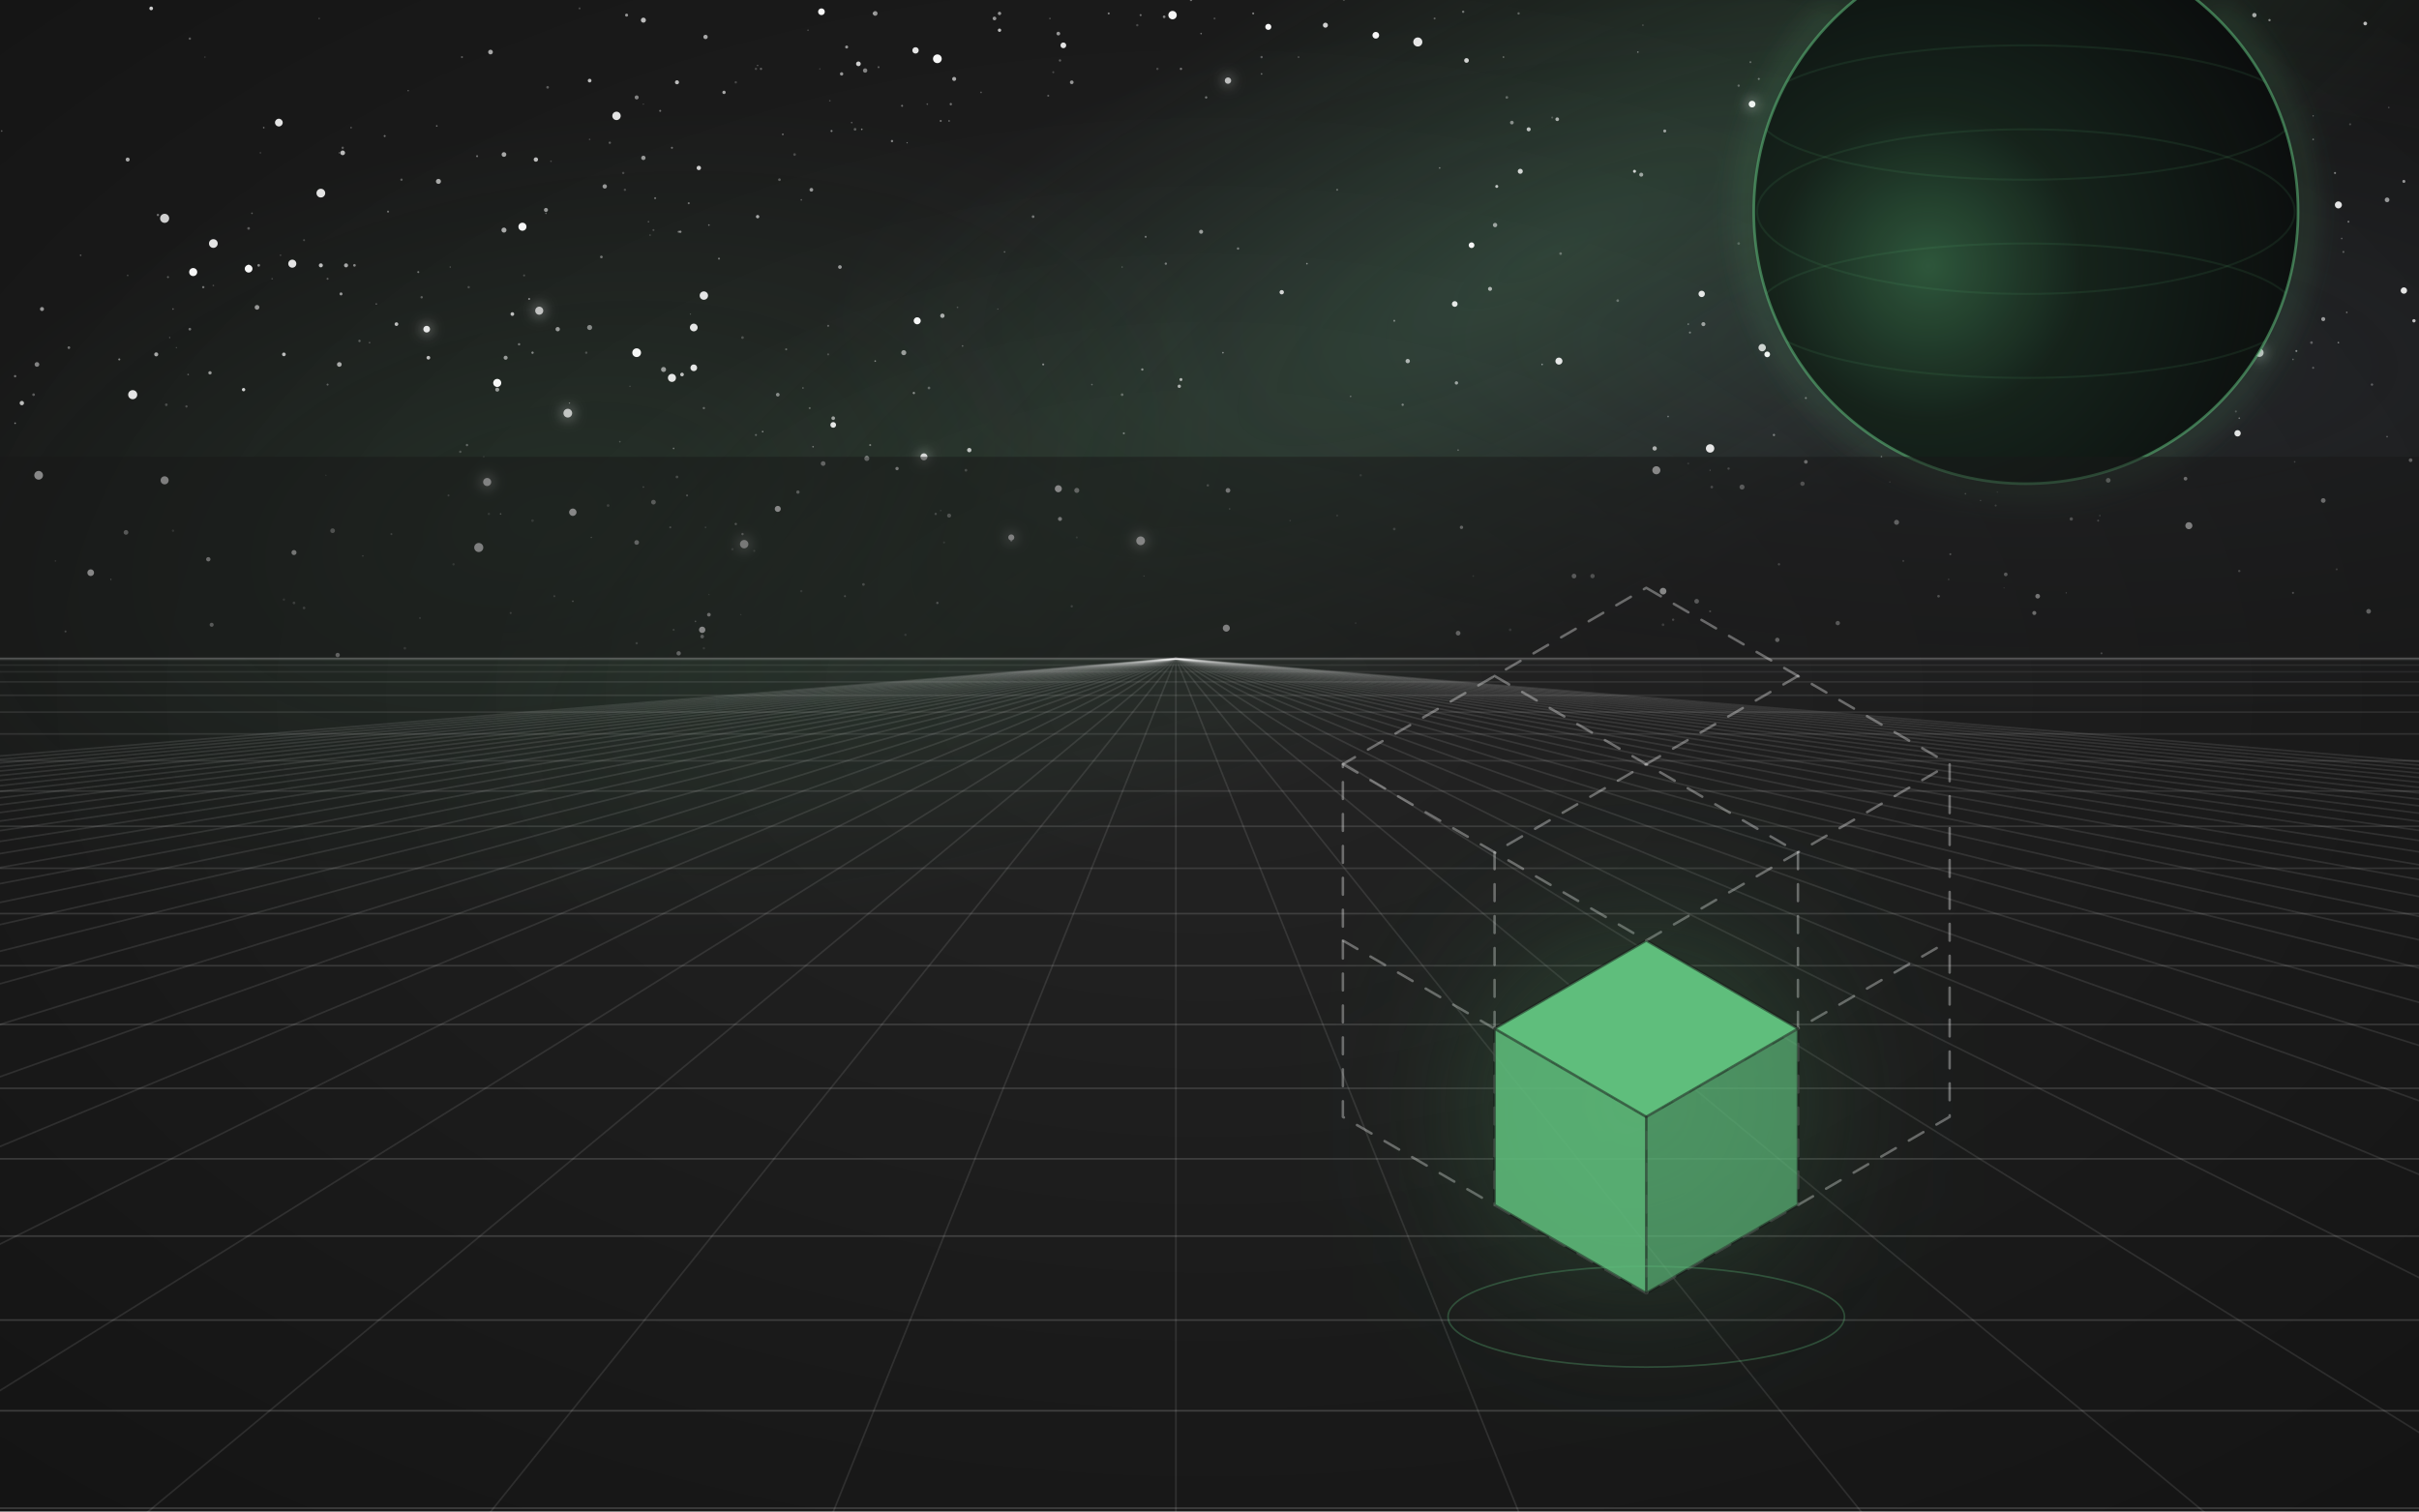
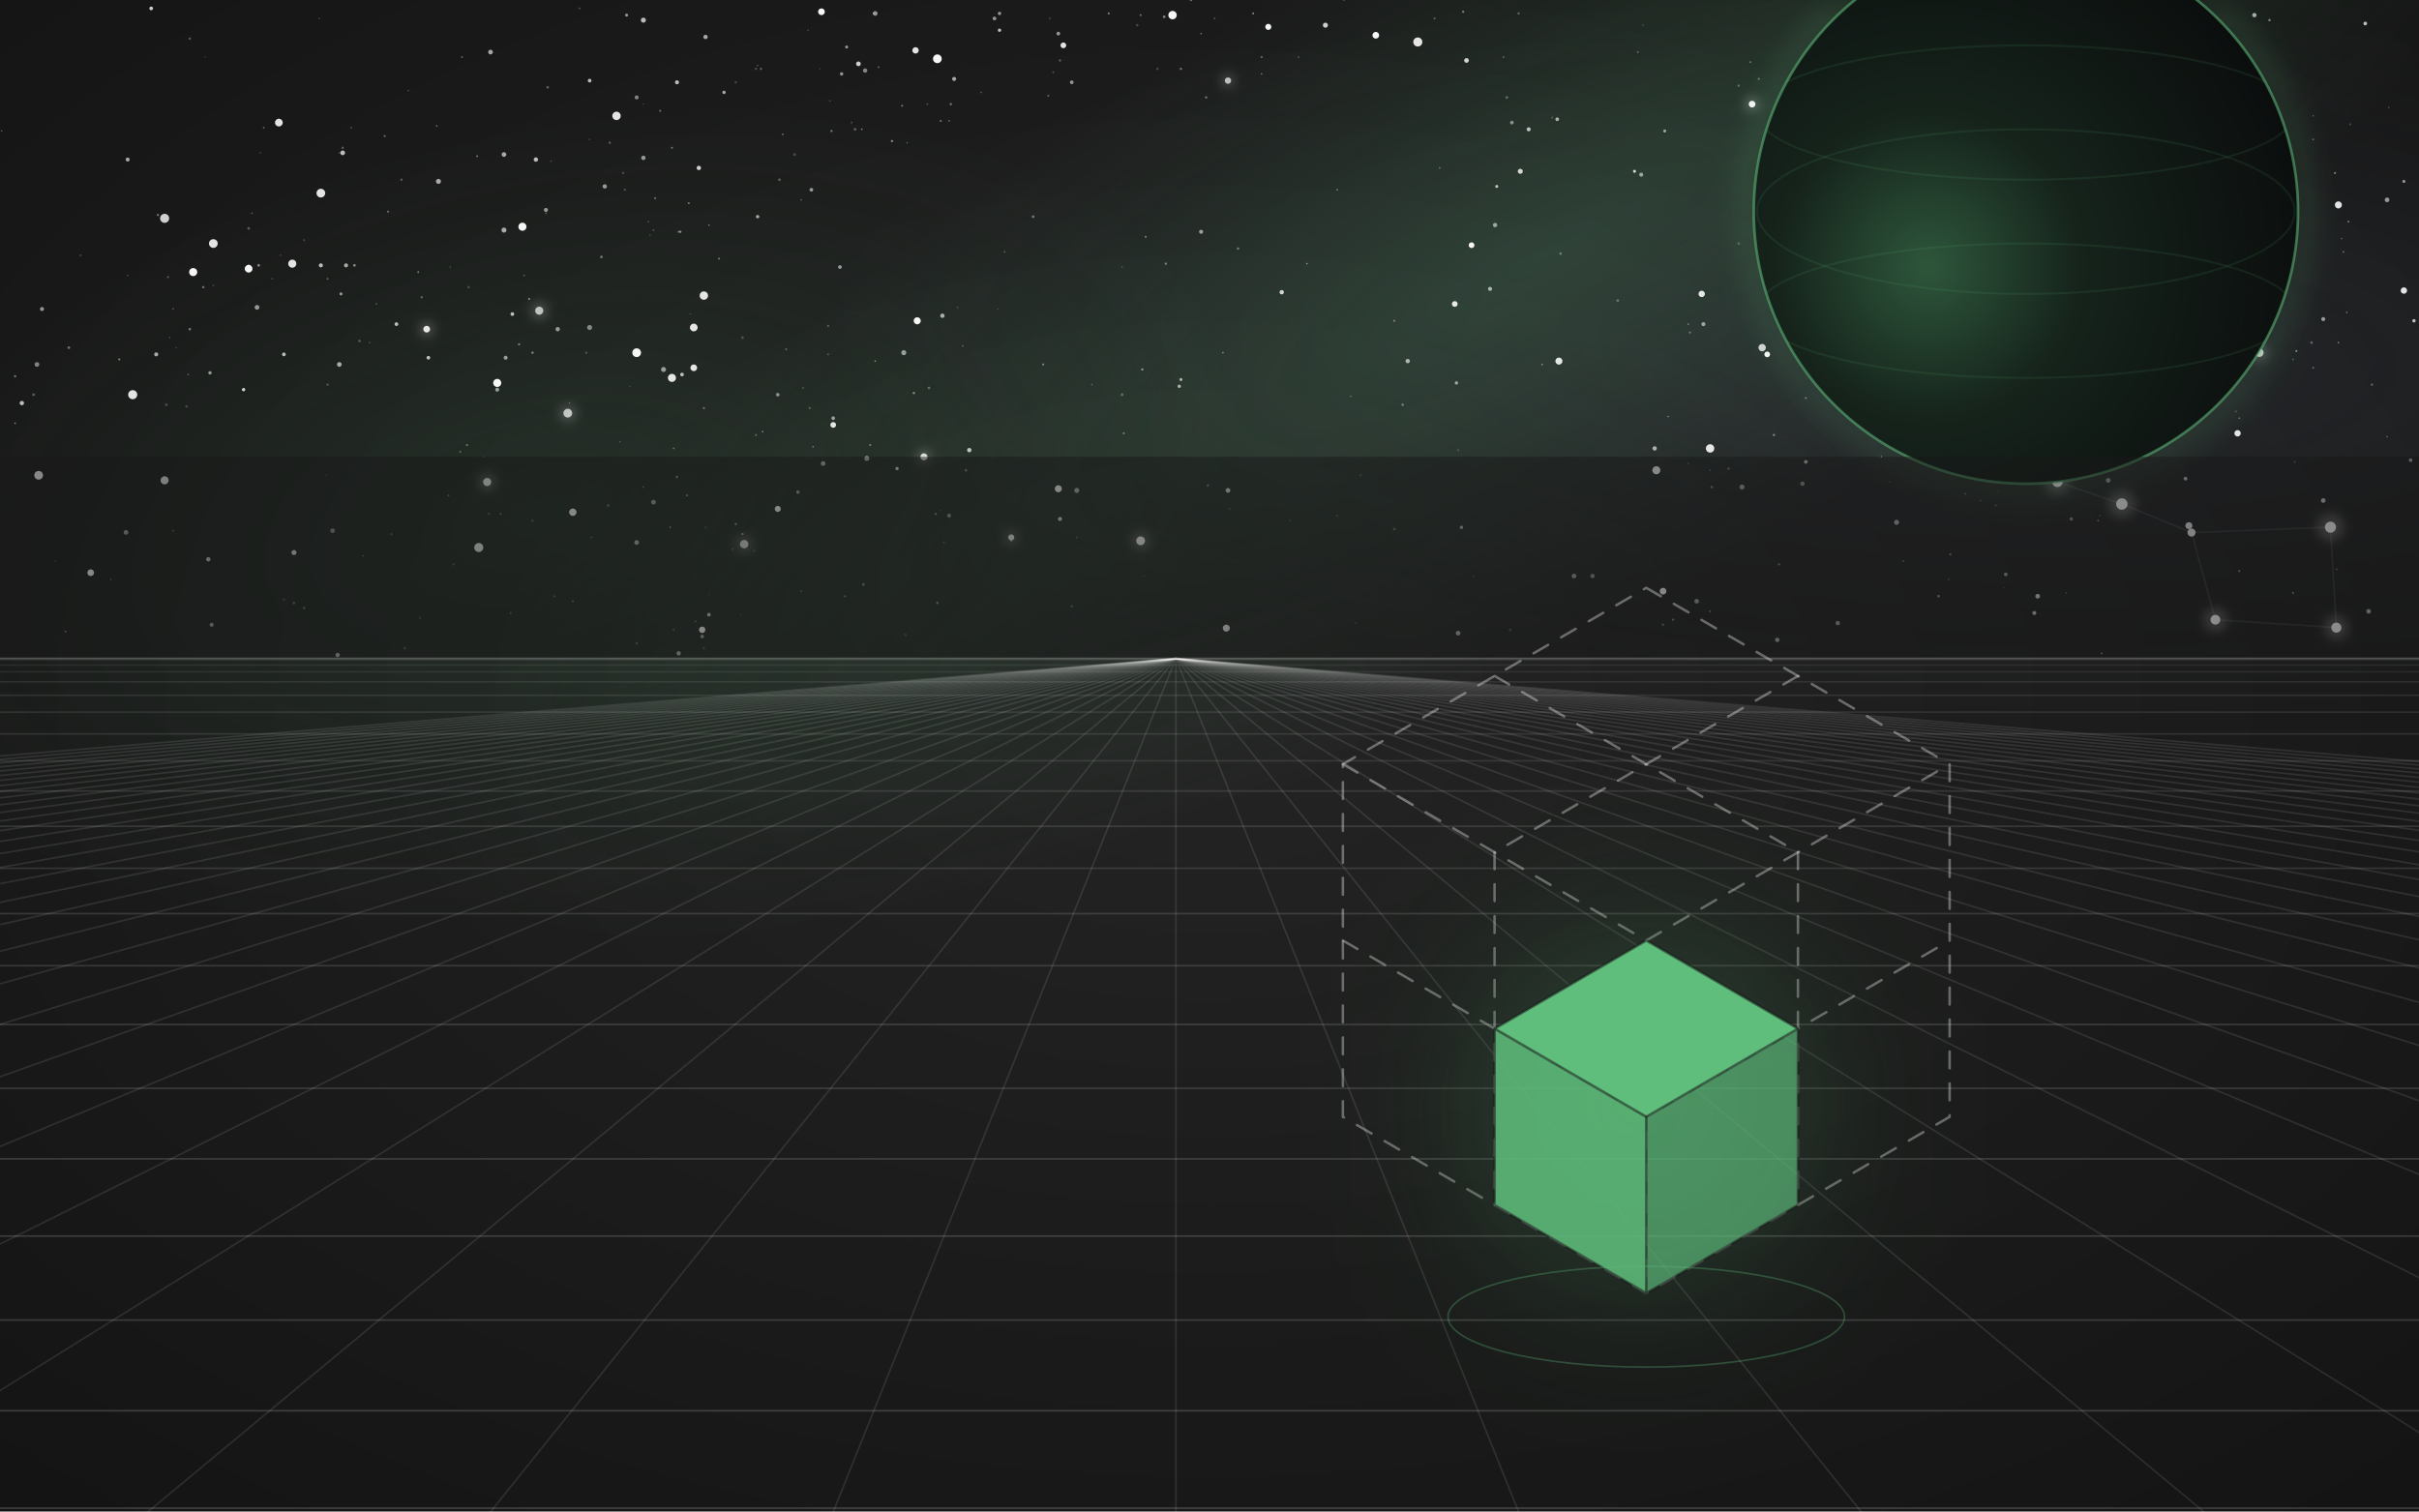
<svg xmlns="http://www.w3.org/2000/svg" viewBox="0 0 1440 900" width="1440" height="900">
  <defs>
    <radialGradient id="viggf" cx="50%" cy="46%" r="72%">
      <stop offset="0%" stop-color="#242424" />
      <stop offset="100%" stop-color="#141414" />
    </radialGradient>
    <radialGradient id="dustgf" cx="50%" cy="50%" r="50%">
      <stop offset="0%" stop-color="#FFFFFF" stop-opacity="0.06" />
      <stop offset="100%" stop-color="#FFFFFF" stop-opacity="0" />
    </radialGradient>
    <linearGradient id="fxgf">
      <stop offset="0%" stop-color="#FFFFFF" stop-opacity="0" />
      <stop offset="50%" stop-color="#FFFFFF" stop-opacity="0.92" />
      <stop offset="100%" stop-color="#FFFFFF" stop-opacity="0" />
    </linearGradient>
    <linearGradient id="fygf" x1="0" y1="0" x2="0" y2="1">
      <stop offset="0%" stop-color="#FFFFFF" stop-opacity="0" />
      <stop offset="50%" stop-color="#FFFFFF" stop-opacity="0.92" />
      <stop offset="100%" stop-color="#FFFFFF" stop-opacity="0" />
    </linearGradient>
    <filter id="fhgf" x="-300%" y="-300%" width="700%" height="700%">
      <feGaussianBlur stdDeviation="3.5" />
    </filter>
  </defs>
  <rect x="0" y="0" width="1440" height="900" fill="url(#viggf)" />
  <defs>
    <radialGradient id="nbgf0">
      <stop offset="0%" stop-color="#5FBE7C" stop-opacity="0.20" />
      <stop offset="55%" stop-color="#5FBE7C" stop-opacity="0.08" />
      <stop offset="100%" stop-color="#5FBE7C" stop-opacity="0" />
    </radialGradient>
    <radialGradient id="nbgf1">
      <stop offset="0%" stop-color="#5FBE7C" stop-opacity="0.12" />
      <stop offset="55%" stop-color="#5FBE7C" stop-opacity="0.05" />
      <stop offset="100%" stop-color="#5FBE7C" stop-opacity="0" />
    </radialGradient>
    <radialGradient id="nbgf2">
      <stop offset="0%" stop-color="#8FA6C8" stop-opacity="0.10" />
      <stop offset="55%" stop-color="#8FA6C8" stop-opacity="0.04" />
      <stop offset="100%" stop-color="#8FA6C8" stop-opacity="0" />
    </radialGradient>
  </defs>
  <ellipse cx="921" cy="151" rx="751" ry="215" fill="url(#nbgf0)" transform="rotate(-29 921 151)" />
  <ellipse cx="325" cy="308" rx="423" ry="235" fill="url(#nbgf1)" transform="rotate(-12 325 308)" />
  <ellipse cx="1178" cy="211" rx="704" ry="217" fill="url(#nbgf2)" transform="rotate(2 1178 211)" />
  <g fill="#fff" fill-opacity="0.21">
    <circle cx="-5" cy="84" r="0.5" />
    <circle cx="33" cy="334" r="0.5" />
    <circle cx="76" cy="164" r="0.5" />
    <circle cx="99" cy="241" r="0.8" />
    <circle cx="103" cy="316" r="0.7" />
    <circle cx="105" cy="207" r="0.4" />
    <circle cx="111" cy="242" r="0.7" />
    <circle cx="122" cy="34" r="0.4" />
    <circle cx="127" cy="170" r="0.5" />
    <circle cx="162" cy="166" r="0.5" />
    <circle cx="169" cy="357" r="0.7" />
    <circle cx="181" cy="143" r="0.6" />
    <circle cx="194" cy="283" r="0.4" />
    <circle cx="241" cy="386" r="0.8" />
    <circle cx="250" cy="368" r="0.6" />
    <circle cx="270" cy="336" r="0.7" />
    <circle cx="274" cy="269" r="0.7" />
    <circle cx="279" cy="171" r="0.7" />
    <circle cx="288" cy="272" r="0.4" />
    <circle cx="291" cy="306" r="0.7" />
    <circle cx="312" cy="164" r="0.6" />
    <circle cx="317" cy="310" r="0.8" />
    <circle cx="328" cy="96" r="0.5" />
    <circle cx="345" cy="5" r="0.6" />
    <circle cx="349" cy="210" r="0.7" />
    <circle cx="351" cy="83" r="0.5" />
    <circle cx="369" cy="263" r="0.5" />
    <circle cx="371" cy="103" r="0.7" />
    <circle cx="372" cy="113" r="0.7" />
    <circle cx="375" cy="230" r="0.4" />
    <circle cx="383" cy="62" r="0.4" />
    <circle cx="389" cy="137" r="0.6" />
    <circle cx="411" cy="187" r="0.4" />
    <circle cx="419" cy="386" r="0.7" />
    <circle cx="422" cy="354" r="0.4" />
    <circle cx="436" cy="327" r="0.7" />
    <circle cx="438" cy="49" r="0.7" />
    <circle cx="441" cy="366" r="0.4" />
    <circle cx="442" cy="201" r="0.8" />
    <circle cx="449" cy="328" r="0.6" />
    <circle cx="450" cy="41" r="0.7" />
    <circle cx="473" cy="92" r="0.8" />
    <circle cx="477" cy="352" r="0.7" />
    <circle cx="481" cy="18" r="0.5" />
    <circle cx="488" cy="41" r="0.4" />
    <circle cx="493" cy="211" r="0.6" />
    <circle cx="494" cy="60" r="0.5" />
    <circle cx="520" cy="8" r="0.6" />
    <circle cx="539" cy="378" r="0.7" />
    <circle cx="560" cy="304" r="0.5" />
    <circle cx="562" cy="323" r="0.6" />
    <circle cx="570" cy="183" r="0.5" />
    <circle cx="594" cy="184" r="0.4" />
    <circle cx="627" cy="43" r="0.6" />
    <circle cx="641" cy="320" r="0.6" />
    <circle cx="677" cy="15" r="0.7" />
    <circle cx="689" cy="41" r="0.7" />
    <circle cx="723" cy="11" r="0.6" />
    <circle cx="768" cy="310" r="0.5" />
    <circle cx="796" cy="307" r="0.6" />
    <circle cx="800" cy="0" r="0.6" />
    <circle cx="807" cy="371" r="0.5" />
    <circle cx="810" cy="283" r="0.7" />
    <circle cx="877" cy="343" r="0.5" />
    <circle cx="899" cy="375" r="0.8" />
    <circle cx="924" cy="70" r="0.6" />
    <circle cx="978" cy="15" r="0.5" />
    <circle cx="1005" cy="276" r="0.6" />
    <circle cx="1035" cy="145" r="0.8" />
    <circle cx="1081" cy="169" r="0.7" />
    <circle cx="1102" cy="143" r="0.7" />
    <circle cx="1126" cy="162" r="0.5" />
    <circle cx="1149" cy="3" r="0.5" />
    <circle cx="1170" cy="154" r="0.7" />
    <circle cx="1189" cy="293" r="0.4" />
    <circle cx="1193" cy="350" r="0.4" />
    <circle cx="1249" cy="172" r="0.7" />
    <circle cx="1262" cy="185" r="0.7" />
    <circle cx="1268" cy="272" r="0.5" />
    <circle cx="1271" cy="78" r="0.4" />
    <circle cx="1276" cy="263" r="0.4" />
    <circle cx="1293" cy="50" r="0.5" />
    <circle cx="1326" cy="60" r="0.7" />
    <circle cx="1331" cy="245" r="0.6" />
    <circle cx="1399" cy="74" r="0.6" />
    <circle cx="1422" cy="64" r="0.5" />
  </g>
  <g fill="#fff" fill-opacity="0.29">
    <circle cx="1" cy="78" r="0.5" />
    <circle cx="20" cy="235" r="0.8" />
    <circle cx="48" cy="152" r="0.5" />
    <circle cx="100" cy="165" r="0.6" />
    <circle cx="101" cy="201" r="0.4" />
    <circle cx="103" cy="184" r="0.5" />
    <circle cx="112" cy="223" r="0.5" />
    <circle cx="113" cy="23" r="0.7" />
    <circle cx="148" cy="136" r="0.8" />
    <circle cx="148" cy="158" r="0.6" />
    <circle cx="150" cy="127" r="0.5" />
    <circle cx="155" cy="91" r="0.4" />
    <circle cx="167" cy="152" r="0.4" />
    <circle cx="175" cy="359" r="0.8" />
    <circle cx="181" cy="362" r="0.8" />
    <circle cx="190" cy="11" r="0.4" />
    <circle cx="195" cy="166" r="0.6" />
    <circle cx="195" cy="229" r="0.6" />
    <circle cx="204" cy="88" r="0.7" />
    <circle cx="209" cy="76" r="0.5" />
    <circle cx="214" cy="203" r="0.7" />
    <circle cx="216" cy="331" r="0.5" />
    <circle cx="224" cy="181" r="0.5" />
    <circle cx="233" cy="318" r="0.6" />
    <circle cx="239" cy="107" r="0.7" />
    <circle cx="251" cy="177" r="0.7" />
    <circle cx="267" cy="295" r="0.6" />
    <circle cx="268" cy="159" r="0.4" />
    <circle cx="275" cy="34" r="0.6" />
    <circle cx="278" cy="265" r="0.7" />
    <circle cx="294" cy="228" r="0.4" />
    <circle cx="304" cy="365" r="0.6" />
    <circle cx="325" cy="127" r="0.5" />
    <circle cx="326" cy="52" r="0.8" />
    <circle cx="330" cy="355" r="0.6" />
    <circle cx="362" cy="301" r="0.8" />
    <circle cx="363" cy="85" r="0.7" />
    <circle cx="379" cy="383" r="0.7" />
    <circle cx="387" cy="140" r="0.4" />
    <circle cx="401" cy="375" r="0.6" />
    <circle cx="419" cy="243" r="0.7" />
    <circle cx="420" cy="314" r="0.5" />
    <circle cx="450" cy="259" r="0.6" />
    <circle cx="453" cy="41" r="0.7" />
    <circle cx="464" cy="107" r="0.8" />
    <circle cx="468" cy="208" r="0.6" />
    <circle cx="477" cy="119" r="0.5" />
    <circle cx="478" cy="231" r="0.5" />
    <circle cx="482" cy="243" r="0.6" />
    <circle cx="493" cy="194" r="0.6" />
    <circle cx="507" cy="73" r="0.5" />
    <circle cx="509" cy="77" r="0.8" />
    <circle cx="523" cy="40" r="0.6" />
    <circle cx="552" cy="62" r="0.5" />
    <circle cx="553" cy="231" r="0.8" />
    <circle cx="573" cy="206" r="0.5" />
    <circle cx="584" cy="55" r="0.5" />
    <circle cx="598" cy="150" r="0.5" />
    <circle cx="624" cy="57" r="0.6" />
    <circle cx="631" cy="36" r="0.7" />
    <circle cx="638" cy="361" r="0.7" />
    <circle cx="650" cy="229" r="0.5" />
    <circle cx="668" cy="159" r="0.4" />
    <circle cx="668" cy="235" r="0.8" />
    <circle cx="681" cy="343" r="0.4" />
    <circle cx="751" cy="34" r="0.7" />
    <circle cx="773" cy="34" r="0.5" />
    <circle cx="796" cy="113" r="0.6" />
    <circle cx="804" cy="236" r="0.5" />
    <circle cx="830" cy="315" r="0.8" />
    <circle cx="854" cy="11" r="0.6" />
    <circle cx="868" cy="268" r="0.5" />
    <circle cx="897" cy="58" r="0.8" />
    <circle cx="904" cy="8" r="0.7" />
    <circle cx="929" cy="151" r="0.8" />
    <circle cx="963" cy="179" r="0.8" />
    <circle cx="990" cy="372" r="0.8" />
    <circle cx="1035" cy="51" r="0.7" />
    <circle cx="1042" cy="37" r="0.6" />
    <circle cx="1089" cy="182" r="0.8" />
    <circle cx="1108" cy="94" r="0.7" />
    <circle cx="1124" cy="1" r="0.6" />
    <circle cx="1125" cy="287" r="0.4" />
    <circle cx="1133" cy="334" r="0.6" />
    <circle cx="1143" cy="253" r="0.7" />
    <circle cx="1160" cy="345" r="0.5" />
    <circle cx="1161" cy="253" r="0.7" />
    <circle cx="1177" cy="61" r="0.5" />
    <circle cx="1188" cy="301" r="0.6" />
    <circle cx="1237" cy="247" r="0.8" />
    <circle cx="1243" cy="36" r="0.7" />
    <circle cx="1243" cy="60" r="0.7" />
    <circle cx="1243" cy="123" r="0.6" />
    <circle cx="1245" cy="186" r="0.4" />
    <circle cx="1247" cy="87" r="0.6" />
    <circle cx="1250" cy="307" r="0.5" />
    <circle cx="1267" cy="228" r="0.7" />
    <circle cx="1279" cy="136" r="0.6" />
    <circle cx="1283" cy="41" r="0.6" />
    <circle cx="1365" cy="214" r="0.5" />
    <circle cx="1376" cy="204" r="0.8" />
    <circle cx="1377" cy="219" r="0.6" />
    <circle cx="1391" cy="339" r="0.6" />
    <circle cx="1394" cy="142" r="0.5" />
    <circle cx="1395" cy="150" r="0.6" />
    <circle cx="1412" cy="229" r="0.7" />
    <circle cx="1421" cy="260" r="0.5" />
    <circle cx="1444" cy="200" r="0.4" />
  </g>
  <g fill="#fff" fill-opacity="0.38">
    <circle cx="-1" cy="279" r="0.7" />
    <circle cx="9" cy="224" r="0.7" />
    <circle cx="39" cy="376" r="0.6" />
    <circle cx="41" cy="207" r="0.8" />
    <circle cx="94" cy="128" r="0.7" />
    <circle cx="113" cy="196" r="0.8" />
    <circle cx="121" cy="171" r="0.7" />
    <circle cx="157" cy="76" r="0.5" />
    <circle cx="202" cy="91" r="0.4" />
    <circle cx="220" cy="204" r="0.4" />
    <circle cx="229" cy="81" r="0.6" />
    <circle cx="231" cy="126" r="0.6" />
    <circle cx="243" cy="54" r="0.4" />
    <circle cx="249" cy="162" r="0.6" />
    <circle cx="260" cy="75" r="0.5" />
    <circle cx="284" cy="93" r="0.6" />
    <circle cx="309" cy="205" r="0.7" />
    <circle cx="339" cy="240" r="0.4" />
    <circle cx="358" cy="153" r="0.8" />
    <circle cx="383" cy="290" r="0.5" />
    <circle cx="386" cy="132" r="0.4" />
    <circle cx="390" cy="118" r="0.6" />
    <circle cx="393" cy="66" r="0.6" />
    <circle cx="399" cy="314" r="0.6" />
    <circle cx="400" cy="88" r="0.6" />
    <circle cx="401" cy="267" r="0.5" />
    <circle cx="403" cy="284" r="0.8" />
    <circle cx="404" cy="138" r="0.6" />
    <circle cx="410" cy="121" r="0.6" />
    <circle cx="422" cy="134" r="0.5" />
    <circle cx="428" cy="154" r="0.6" />
    <circle cx="438" cy="-4" r="0.5" />
    <circle cx="451" cy="39" r="0.4" />
    <circle cx="484" cy="266" r="0.5" />
    <circle cx="503" cy="355" r="0.6" />
    <circle cx="514" cy="348" r="0.8" />
    <circle cx="518" cy="265" r="0.6" />
    <circle cx="537" cy="63" r="0.6" />
    <circle cx="540" cy="85" r="0.4" />
    <circle cx="557" cy="306" r="0.7" />
    <circle cx="560" cy="72" r="0.6" />
    <circle cx="565" cy="72" r="0.5" />
    <circle cx="566" cy="62" r="0.7" />
    <circle cx="575" cy="280" r="0.8" />
    <circle cx="602" cy="322" r="0.6" />
    <circle cx="615" cy="129" r="0.8" />
    <circle cx="625" cy="11" r="0.4" />
    <circle cx="669" cy="258" r="0.6" />
    <circle cx="679" cy="9" r="0.6" />
    <circle cx="682" cy="141" r="0.6" />
    <circle cx="694" cy="157" r="0.7" />
    <circle cx="703" cy="41" r="0.7" />
    <circle cx="709" cy="0" r="0.7" />
    <circle cx="715" cy="20" r="0.5" />
    <circle cx="718" cy="58" r="0.7" />
    <circle cx="719" cy="289" r="0.7" />
    <circle cx="737" cy="148" r="0.7" />
    <circle cx="751" cy="44" r="0.5" />
    <circle cx="830" cy="191" r="0.6" />
    <circle cx="835" cy="241" r="0.7" />
    <circle cx="857" cy="100" r="0.5" />
    <circle cx="871" cy="7" r="0.7" />
    <circle cx="895" cy="34" r="0.5" />
    <circle cx="975" cy="31" r="0.5" />
    <circle cx="993" cy="248" r="0.5" />
    <circle cx="996" cy="369" r="0.7" />
    <circle cx="1005" cy="193" r="0.5" />
    <circle cx="1006" cy="198" r="0.6" />
    <circle cx="1018" cy="364" r="0.6" />
    <circle cx="1019" cy="290" r="0.8" />
    <circle cx="1029" cy="279" r="0.7" />
    <circle cx="1047" cy="47" r="0.6" />
    <circle cx="1056" cy="259" r="0.7" />
    <circle cx="1059" cy="336" r="0.7" />
    <circle cx="1075" cy="237" r="0.6" />
    <circle cx="1121" cy="62" r="0.7" />
    <circle cx="1162" cy="118" r="0.6" />
    <circle cx="1170" cy="294" r="0.5" />
    <circle cx="1179" cy="298" r="0.4" />
    <circle cx="1189" cy="106" r="0.6" />
    <circle cx="1189" cy="132" r="0.7" />
    <circle cx="1212" cy="185" r="0.7" />
    <circle cx="1217" cy="285" r="0.6" />
    <circle cx="1225" cy="157" r="0.4" />
    <circle cx="1229" cy="197" r="0.5" />
    <circle cx="1230" cy="353" r="0.4" />
    <circle cx="1249" cy="310" r="0.6" />
    <circle cx="1251" cy="389" r="0.6" />
    <circle cx="1252" cy="100" r="0.6" />
    <circle cx="1260" cy="243" r="0.7" />
    <circle cx="1263" cy="28" r="0.4" />
    <circle cx="1276" cy="250" r="0.6" />
    <circle cx="1293" cy="260" r="0.7" />
    <circle cx="1305" cy="164" r="0.4" />
    <circle cx="1318" cy="166" r="0.5" />
    <circle cx="1319" cy="17" r="0.5" />
    <circle cx="1327" cy="122" r="0.7" />
    <circle cx="1327" cy="201" r="0.6" />
    <circle cx="1332" cy="107" r="0.5" />
    <circle cx="1333" cy="249" r="0.5" />
    <circle cx="1333" cy="340" r="0.7" />
    <circle cx="1366" cy="275" r="0.5" />
    <circle cx="1377" cy="69" r="0.4" />
    <circle cx="1377" cy="83" r="0.5" />
    <circle cx="1397" cy="186" r="0.5" />
    <circle cx="1398" cy="132" r="0.6" />
  </g>
  <g fill="#fff" fill-opacity="0.46">
    <circle cx="9" cy="252" r="0.5" />
    <circle cx="22" cy="217" r="1.4" />
    <circle cx="66" cy="345" r="0.4" />
    <circle cx="71" cy="214" r="0.6" />
    <circle cx="154" cy="158" r="0.8" />
    <circle cx="198" cy="316" r="1.4" />
    <circle cx="211" cy="158" r="0.8" />
    <circle cx="298" cy="306" r="0.5" />
    <circle cx="315" cy="178" r="0.6" />
    <circle cx="317" cy="210" r="0.7" />
    <circle cx="341" cy="358" r="0.5" />
    <circle cx="351" cy="195" r="1.5" />
    <circle cx="352" cy="320" r="0.4" />
    <circle cx="379" cy="58" r="1.2" />
    <circle cx="405" cy="138" r="0.7" />
    <circle cx="409" cy="295" r="0.6" />
    <circle cx="414" cy="370" r="0.5" />
    <circle cx="438" cy="312" r="0.7" />
    <circle cx="442" cy="318" r="0.7" />
    <circle cx="454" cy="257" r="0.5" />
    <circle cx="463" cy="235" r="1.1" />
    <circle cx="466" cy="80" r="0.5" />
    <circle cx="495" cy="78" r="0.6" />
    <circle cx="513" cy="77" r="0.5" />
    <circle cx="515" cy="42" r="1.3" />
    <circle cx="521" cy="215" r="0.5" />
    <circle cx="531" cy="84" r="0.7" />
    <circle cx="544" cy="234" r="0.7" />
    <circle cx="558" cy="359" r="0.7" />
    <circle cx="565" cy="307" r="1.2" />
    <circle cx="621" cy="217" r="0.6" />
    <circle cx="660" cy="8" r="0.6" />
    <circle cx="680" cy="220" r="0.7" />
    <circle cx="693" cy="10" r="0.8" />
    <circle cx="728" cy="210" r="0.5" />
    <circle cx="732" cy="303" r="0.4" />
    <circle cx="746" cy="8" r="0.6" />
    <circle cx="778" cy="157" r="0.5" />
    <circle cx="900" cy="73" r="1.1" />
    <circle cx="918" cy="217" r="0.5" />
    <circle cx="948" cy="343" r="1.3" />
    <circle cx="1018" cy="280" r="0.4" />
    <circle cx="1073" cy="288" r="1.3" />
    <circle cx="1120" cy="272" r="0.5" />
    <circle cx="1154" cy="355" r="0.8" />
    <circle cx="1161" cy="330" r="0.6" />
    <circle cx="1191" cy="67" r="0.8" />
    <circle cx="1233" cy="309" r="1" />
    <circle cx="1260" cy="215" r="0.5" />
    <circle cx="1347" cy="109" r="0.7" />
    <circle cx="1351" cy="12" r="0.7" />
    <circle cx="1365" cy="353" r="0.6" />
    <circle cx="1367" cy="209" r="0.6" />
    <circle cx="1390" cy="103" r="0.6" />
    <circle cx="1392" cy="204" r="0.5" />
  </g>
  <g fill="#fff" fill-opacity="0.54">
    <circle cx="25" cy="184" r="1.2" />
    <circle cx="75" cy="317" r="1.4" />
    <circle cx="125" cy="222" r="1" />
    <circle cx="126" cy="372" r="1.2" />
    <circle cx="153" cy="183" r="1.4" />
    <circle cx="203" cy="175" r="0.9" />
    <circle cx="296" cy="232" r="1.2" />
    <circle cx="301" cy="213" r="1.2" />
    <circle cx="325" cy="125" r="1.2" />
    <circle cx="332" cy="196" r="1.3" />
    <circle cx="360" cy="111" r="1.3" />
    <circle cx="373" cy="9" r="0.9" />
    <circle cx="383" cy="94" r="1.3" />
    <circle cx="389" cy="299" r="1.4" />
    <circle cx="395" cy="220" r="1.5" />
    <circle cx="418" cy="379" r="1.1" />
    <circle cx="475" cy="293" r="1" />
    <circle cx="483" cy="113" r="1.1" />
    <circle cx="496" cy="249" r="1.1" />
    <circle cx="500" cy="159" r="1.1" />
    <circle cx="501" cy="44" r="1" />
    <circle cx="504" cy="28" r="0.9" />
    <circle cx="521" cy="8" r="1.4" />
    <circle cx="538" cy="210" r="1.5" />
    <circle cx="592" cy="11" r="1.1" />
    <circle cx="595" cy="8" r="1" />
    <circle cx="630" cy="20" r="1.1" />
    <circle cx="638" cy="49" r="1.1" />
    <circle cx="715" cy="138" r="1.2" />
    <circle cx="867" cy="228" r="1" />
    <circle cx="890" cy="134" r="1.3" />
    <circle cx="937" cy="343" r="1.4" />
    <circle cx="977" cy="104" r="1.2" />
    <circle cx="991" cy="78" r="0.9" />
    <circle cx="1010" cy="358" r="1.4" />
    <circle cx="1014" cy="193" r="1.2" />
    <circle cx="1037" cy="290" r="1.5" />
    <circle cx="1094" cy="371" r="1.3" />
    <circle cx="1159" cy="107" r="1" />
    <circle cx="1194" cy="342" r="1.1" />
    <circle cx="1255" cy="286" r="1.4" />
    <circle cx="1259" cy="115" r="1.5" />
    <circle cx="1296" cy="203" r="1.3" />
    <circle cx="1305" cy="239" r="1.1" />
    <circle cx="1347" cy="167" r="1.3" />
    <circle cx="1383" cy="190" r="1.2" />
    <circle cx="1421" cy="119" r="1.4" />
    <circle cx="1431" cy="108" r="0.9" />
  </g>
  <g fill="#fff" fill-opacity="0.62">
    <circle cx="-2" cy="310" r="1.5" />
    <circle cx="76" cy="95" r="1.2" />
    <circle cx="93" cy="211" r="1.2" />
    <circle cx="201" cy="390" r="1.3" />
    <circle cx="202" cy="217" r="1.4" />
    <circle cx="206" cy="158" r="1.2" />
    <circle cx="261" cy="108" r="1.5" />
    <circle cx="292" cy="31" r="1.4" />
    <circle cx="300" cy="92" r="1.4" />
    <circle cx="300" cy="137" r="1.5" />
    <circle cx="379" cy="323" r="1.4" />
    <circle cx="404" cy="389" r="1.3" />
    <circle cx="420" cy="22" r="1.3" />
    <circle cx="431" cy="55" r="1" />
    <circle cx="451" cy="129" r="1" />
    <circle cx="490" cy="276" r="1.4" />
    <circle cx="516" cy="273" r="1.5" />
    <circle cx="561" cy="188" r="1.3" />
    <circle cx="568" cy="47" r="1.2" />
    <circle cx="641" cy="292" r="1.5" />
    <circle cx="702" cy="230" r="1" />
    <circle cx="703" cy="226" r="0.9" />
    <circle cx="838" cy="215" r="1.3" />
    <circle cx="868" cy="377" r="1.4" />
    <circle cx="870" cy="314" r="1" />
    <circle cx="887" cy="172" r="1.2" />
    <circle cx="927" cy="71" r="1.1" />
    <circle cx="985" cy="267" r="1.3" />
    <circle cx="1047" cy="144" r="1.2" />
    <circle cx="1058" cy="381" r="1.3" />
    <circle cx="1128" cy="166" r="1.2" />
    <circle cx="1129" cy="311" r="1.5" />
    <circle cx="1193" cy="19" r="1.1" />
    <circle cx="1289" cy="180" r="1.2" />
    <circle cx="1316" cy="28" r="1.2" />
    <circle cx="1342" cy="9" r="1.3" />
    <circle cx="1360" cy="166" r="1.3" />
    <circle cx="1410" cy="364" r="1.4" />
    <circle cx="1435" cy="274" r="1.1" />
    <circle cx="1444" cy="290" r="1" />
  </g>
  <g fill="#fff" fill-opacity="0.71">
    <circle cx="13" cy="240" r="1.3" />
    <circle cx="124" cy="333" r="1.3" />
    <circle cx="169" cy="211" r="1.1" />
    <circle cx="191" cy="158" r="1.2" />
    <circle cx="204" cy="91" r="1.4" />
    <circle cx="236" cy="193" r="1.1" />
    <circle cx="255" cy="213" r="1.1" />
    <circle cx="305" cy="187" r="1.1" />
    <circle cx="319" cy="95" r="1.3" />
    <circle cx="351" cy="48" r="1.1" />
    <circle cx="383" cy="12" r="1.5" />
    <circle cx="403" cy="49" r="1.2" />
    <circle cx="406" cy="223" r="1.1" />
    <circle cx="422" cy="366" r="1.1" />
    <circle cx="577" cy="268" r="1.3" />
    <circle cx="595" cy="18" r="1" />
    <circle cx="891" cy="111" r="0.9" />
    <circle cx="910" cy="77" r="1.2" />
    <circle cx="1075" cy="275" r="1.1" />
    <circle cx="1090" cy="137" r="0.9" />
    <circle cx="1098" cy="83" r="1.2" />
    <circle cx="1188" cy="146" r="1" />
    <circle cx="1211" cy="365" r="1.2" />
    <circle cx="1221" cy="26" r="1" />
    <circle cx="1274" cy="261" r="1.1" />
    <circle cx="1301" cy="285" r="1.1" />
    <circle cx="1383" cy="298" r="1.4" />
    <circle cx="1408" cy="14" r="1.1" />
    <circle cx="1437" cy="191" r="1" />
  </g>
  <g fill="#fff" fill-opacity="0.79">
    <circle cx="90" cy="5" r="1.1" />
    <circle cx="98" cy="130" r="2.7" />
    <circle cx="145" cy="232" r="1" />
    <circle cx="175" cy="329" r="1.5" />
    <circle cx="416" cy="100" r="1.3" />
    <circle cx="511" cy="38" r="1.4" />
    <circle cx="534" cy="279" r="1" />
    <circle cx="631" cy="309" r="1.2" />
    <circle cx="731" cy="292" r="1.4" />
    <circle cx="763" cy="174" r="1.3" />
    <circle cx="789" cy="15" r="1.5" />
    <circle cx="873" cy="36" r="1.4" />
    <circle cx="905" cy="102" r="1.5" />
    <circle cx="973" cy="102" r="0.9" />
    <circle cx="1049" cy="207" r="2.2" />
    <circle cx="1098" cy="82" r="1" />
    <circle cx="1150" cy="159" r="1.2" />
    <circle cx="1213" cy="355" r="1.4" />
    <circle cx="1263" cy="222" r="1.4" />
  </g>
  <g fill="#fff" fill-opacity="0.88">
    <circle cx="79" cy="235" r="2.7" />
    <circle cx="98" cy="286" r="2.4" />
    <circle cx="127" cy="145" r="2.6" />
    <circle cx="166" cy="73" r="2.3" />
    <circle cx="174" cy="157" r="2.4" />
    <circle cx="191" cy="115" r="2.6" />
    <circle cx="285" cy="326" r="2.7" />
    <circle cx="367" cy="69" r="2.5" />
    <circle cx="400" cy="225" r="2.4" />
    <circle cx="413" cy="195" r="2.3" />
    <circle cx="413" cy="219" r="2" />
    <circle cx="419" cy="176" r="2.5" />
    <circle cx="496" cy="253" r="1.7" />
    <circle cx="545" cy="30" r="1.9" />
    <circle cx="633" cy="27" r="1.7" />
    <circle cx="730" cy="374" r="2.1" />
    <circle cx="844" cy="25" r="2.7" />
    <circle cx="866" cy="181" r="1.7" />
    <circle cx="928" cy="215" r="2.1" />
    <circle cx="1013" cy="175" r="1.9" />
    <circle cx="1018" cy="267" r="2.5" />
    <circle cx="1235" cy="154" r="2.1" />
    <circle cx="1260" cy="62" r="1.8" />
    <circle cx="1303" cy="313" r="2.1" />
    <circle cx="1330" cy="52" r="1.8" />
    <circle cx="1332" cy="258" r="1.9" />
    <circle cx="1364" cy="119" r="1.9" />
    <circle cx="1392" cy="122" r="2.1" />
    <circle cx="1431" cy="173" r="1.9" />
  </g>
  <g fill="#fff" fill-opacity="0.96">
    <circle cx="23" cy="283" r="2.6" />
    <circle cx="54" cy="341" r="2" />
    <circle cx="115" cy="162" r="2.4" />
    <circle cx="148" cy="160" r="2.3" />
    <circle cx="296" cy="228" r="2.4" />
    <circle cx="311" cy="135" r="2.4" />
    <circle cx="341" cy="305" r="2.2" />
    <circle cx="379" cy="210" r="2.6" />
    <circle cx="418" cy="375" r="1.9" />
    <circle cx="463" cy="303" r="1.8" />
    <circle cx="489" cy="7" r="2" />
    <circle cx="546" cy="191" r="2.1" />
    <circle cx="558" cy="35" r="2.6" />
    <circle cx="630" cy="291" r="2.1" />
    <circle cx="698" cy="9" r="2.5" />
    <circle cx="755" cy="16" r="1.8" />
    <circle cx="819" cy="21" r="2" />
    <circle cx="876" cy="146" r="1.7" />
    <circle cx="986" cy="280" r="2.4" />
    <circle cx="990" cy="352" r="2" />
    <circle cx="1052" cy="211" r="1.7" />
    <circle cx="1067" cy="174" r="1.8" />
    <circle cx="1352" cy="168" r="1.7" />
  </g>
  <g opacity="0.81">
    <circle cx="443" cy="324" r="5" fill="#fff" opacity="0.30" filter="url(#fhgf)" />
    <path d="M408 324 h71" stroke="url(#fxgf)" stroke-width="1.5" />
    <path d="M443 299 v51" stroke="url(#fygf)" stroke-width="1.5" />
    <circle cx="443" cy="324" r="2.5" fill="#fff" />
  </g>
  <g opacity="0.73">
    <circle cx="338" cy="246" r="5" fill="#fff" opacity="0.30" filter="url(#fhgf)" />
    <path d="M292 246 h93" stroke="url(#fxgf)" stroke-width="1.5" />
    <path d="M338 213 v67" stroke="url(#fygf)" stroke-width="1.5" />
    <circle cx="338" cy="246" r="2.6" fill="#fff" />
  </g>
  <g opacity="0.72">
    <circle cx="321" cy="185" r="5" fill="#fff" opacity="0.30" filter="url(#fhgf)" />
    <path d="M281 185 h80" stroke="url(#fxgf)" stroke-width="1.5" />
    <path d="M321 156 v58" stroke="url(#fygf)" stroke-width="1.5" />
    <circle cx="321" cy="185" r="2.4" fill="#fff" />
  </g>
  <g opacity="0.82">
    <circle cx="550" cy="272" r="4" fill="#fff" opacity="0.30" filter="url(#fhgf)" />
    <path d="M524 272 h52" stroke="url(#fxgf)" stroke-width="1.5" />
    <path d="M550 253 v38" stroke="url(#fygf)" stroke-width="1.5" />
    <circle cx="550" cy="272" r="2.1" fill="#fff" />
  </g>
  <g opacity="0.91">
    <circle cx="290" cy="287" r="5" fill="#fff" opacity="0.30" filter="url(#fhgf)" />
    <path d="M263 287 h54" stroke="url(#fxgf)" stroke-width="1.5" />
    <path d="M290 268 v39" stroke="url(#fygf)" stroke-width="1.5" />
    <circle cx="290" cy="287" r="2.4" fill="#fff" />
  </g>
  <g opacity="0.96">
    <circle cx="1043" cy="62" r="4" fill="#fff" opacity="0.30" filter="url(#fhgf)" />
    <path d="M1000 62 h86" stroke="url(#fxgf)" stroke-width="1.5" />
    <path d="M1043 31 v62" stroke="url(#fygf)" stroke-width="1.5" />
    <circle cx="1043" cy="62" r="2" fill="#fff" />
  </g>
  <g opacity="0.94">
    <circle cx="679" cy="322" r="5" fill="#fff" opacity="0.30" filter="url(#fhgf)" />
    <path d="M641 322 h76" stroke="url(#fxgf)" stroke-width="1.5" />
    <path d="M679 295 v55" stroke="url(#fygf)" stroke-width="1.5" />
    <circle cx="679" cy="322" r="2.6" fill="#fff" />
  </g>
  <g opacity="0.89">
    <circle cx="602" cy="320" r="4" fill="#fff" opacity="0.30" filter="url(#fhgf)" />
    <path d="M550 320 h103" stroke="url(#fxgf)" stroke-width="1.5" />
    <path d="M602 283 v74" stroke="url(#fygf)" stroke-width="1.5" />
    <circle cx="602" cy="320" r="1.8" fill="#fff" />
  </g>
  <g opacity="0.82">
    <circle cx="1196" cy="234" r="5" fill="#fff" opacity="0.30" filter="url(#fhgf)" />
    <path d="M1165 234 h63" stroke="url(#fxgf)" stroke-width="1.5" />
    <path d="M1196 212 v46" stroke="url(#fygf)" stroke-width="1.5" />
    <circle cx="1196" cy="234" r="2.3" fill="#fff" />
  </g>
  <g opacity="0.72">
    <circle cx="1345" cy="210" r="5" fill="#fff" opacity="0.30" filter="url(#fhgf)" />
    <path d="M1306 210 h78" stroke="url(#fxgf)" stroke-width="1.5" />
    <path d="M1345 182 v56" stroke="url(#fygf)" stroke-width="1.5" />
    <circle cx="1345" cy="210" r="2.5" fill="#fff" />
  </g>
  <g opacity="0.71">
    <circle cx="731" cy="48" r="4" fill="#fff" opacity="0.30" filter="url(#fhgf)" />
    <path d="M683 48 h94" stroke="url(#fxgf)" stroke-width="1.5" />
    <path d="M731 14 v68" stroke="url(#fygf)" stroke-width="1.5" />
    <circle cx="731" cy="48" r="1.9" fill="#fff" />
  </g>
  <g opacity="0.89">
    <circle cx="254" cy="196" r="4" fill="#fff" opacity="0.30" filter="url(#fhgf)" />
    <path d="M221 196 h67" stroke="url(#fxgf)" stroke-width="1.5" />
    <path d="M254 172 v48" stroke="url(#fygf)" stroke-width="1.5" />
    <circle cx="254" cy="196" r="2" fill="#fff" />
  </g>
  <defs>
+     <filter id="asgf" x="-300%" y="-300%" width="700%" height="700%">
+       <feGaussianBlur stdDeviation="3" />
+     </filter>
+   </defs>
+   <g fill="none" stroke="#FFFFFF" stroke-opacity="0.11" stroke-width="0.9">
+     <path d="M1182.5 270.6 L1224.8 286.9" />
+     <path d="M1224.8 286.9 L1263.1 300.1" />
+     <path d="M1263.1 300.1 L1304.6 317.1" />
+     <path d="M1304.6 317.1 L1318.8 369.0" />
+     <path d="M1318.8 369.0 L1390.8 373.7" />
+     <path d="M1390.8 373.7 L1387.3 313.9" />
+     <path d="M1387.3 313.9 L1304.6 317.1" />
+   </g>
+   <circle cx="1182.5" cy="270.6" r="7.9" fill="#fff" opacity="0.26" filter="url(#asgf)" />
+   <circle cx="1182.5" cy="270.6" r="3.3" fill="#fff" fill-opacity="1.00" />
+   <circle cx="1224.8" cy="286.9" r="7.4" fill="#fff" opacity="0.26" filter="url(#asgf)" />
+   <circle cx="1224.8" cy="286.9" r="3.1" fill="#fff" fill-opacity="1.00" />
+   <circle cx="1263.1" cy="300.1" r="8.1" fill="#fff" opacity="0.26" filter="url(#asgf)" />
+   <circle cx="1263.1" cy="300.1" r="3.4" fill="#fff" fill-opacity="1.00" />
+   <circle cx="1304.6" cy="317.1" r="2.4" fill="#fff" fill-opacity="0.91" />
+   <circle cx="1318.8" cy="369.0" r="7.1" fill="#fff" opacity="0.26" filter="url(#asgf)" />
+   <circle cx="1318.8" cy="369.0" r="2.9" fill="#fff" fill-opacity="1.00" />
+   <circle cx="1390.8" cy="373.7" r="7.2" fill="#fff" opacity="0.26" filter="url(#asgf)" />
+   <circle cx="1390.8" cy="373.7" r="3" fill="#fff" fill-opacity="1.00" />
+   <circle cx="1387.3" cy="313.9" r="8.0" fill="#fff" opacity="0.26" filter="url(#asgf)" />
+   <circle cx="1387.3" cy="313.9" r="3.3" fill="#fff" fill-opacity="1.00" />
+   <defs>
    <radialGradient id="bdgf" cx="32%" cy="60%" r="76%">
      <stop offset="0%" stop-color="#5FBE7C" stop-opacity="0.42" />
      <stop offset="38%" stop-color="#5FBE7C" stop-opacity="0.13" />
      <stop offset="100%" stop-color="#5FBE7C" stop-opacity="0" />
    </radialGradient>
    <clipPath id="bcgf">
      <circle cx="1206" cy="126" r="162" />
    </clipPath>
    <filter id="bagf" x="-40%" y="-40%" width="180%" height="180%">
      <feGaussianBlur stdDeviation="9" />
    </filter>
  </defs>
  <circle cx="1206" cy="126" r="165" fill="none" stroke="#5FBE7C" stroke-opacity="0.30" stroke-width="7" filter="url(#bagf)" />
  <circle cx="1206" cy="126" r="162" fill="#0A0B0C" />
  <circle cx="1206" cy="126" r="162" fill="url(#bdgf)" />
  <g clip-path="url(#bcgf)" fill="none" stroke="#5FBE7C" stroke-opacity="0.10">
    <ellipse cx="1206" cy="67" rx="160" ry="40" stroke-width="1.2" />
    <ellipse cx="1206" cy="126" rx="160" ry="49" stroke-width="1.2" />
    <ellipse cx="1206" cy="185" rx="160" ry="40" stroke-width="1.2" />
  </g>
  <circle cx="1206" cy="126" r="162" fill="none" stroke="#5FBE7C" stroke-opacity="0.55" stroke-width="1.6" />
  <defs>
    <filter id="ggf" x="-70%" y="-70%" width="240%" height="240%">
      <feGaussianBlur stdDeviation="18" />
    </filter>
    <filter id="ggf2" x="-70%" y="-70%" width="240%" height="240%">
      <feGaussianBlur stdDeviation="56" />
    </filter>
  </defs>
  <path d="M700 392 L-6140 960" fill="none" stroke="#fff" stroke-opacity="0.10" stroke-width="1" />
  <path d="M700 392 L-5912 960" fill="none" stroke="#fff" stroke-opacity="0.10" stroke-width="1" />
  <path d="M700 392 L-5684 960" fill="none" stroke="#fff" stroke-opacity="0.10" stroke-width="1" />
  <path d="M700 392 L-5456 960" fill="none" stroke="#fff" stroke-opacity="0.10" stroke-width="1" />
  <path d="M700 392 L-5228 960" fill="none" stroke="#fff" stroke-opacity="0.10" stroke-width="1" />
  <path d="M700 392 L-5000 960" fill="none" stroke="#fff" stroke-opacity="0.10" stroke-width="1" />
  <path d="M700 392 L-4772 960" fill="none" stroke="#fff" stroke-opacity="0.10" stroke-width="1" />
  <path d="M700 392 L-4544 960" fill="none" stroke="#fff" stroke-opacity="0.10" stroke-width="1" />
  <path d="M700 392 L-4316 960" fill="none" stroke="#fff" stroke-opacity="0.10" stroke-width="1" />
  <path d="M700 392 L-4088 960" fill="none" stroke="#fff" stroke-opacity="0.10" stroke-width="1" />
  <path d="M700 392 L-3860 960" fill="none" stroke="#fff" stroke-opacity="0.10" stroke-width="1" />
  <path d="M700 392 L-3632 960" fill="none" stroke="#fff" stroke-opacity="0.10" stroke-width="1" />
  <path d="M700 392 L-3404 960" fill="none" stroke="#fff" stroke-opacity="0.10" stroke-width="1" />
  <path d="M700 392 L-3176 960" fill="none" stroke="#fff" stroke-opacity="0.10" stroke-width="1" />
  <path d="M700 392 L-2948 960" fill="none" stroke="#fff" stroke-opacity="0.10" stroke-width="1" />
  <path d="M700 392 L-2720 960" fill="none" stroke="#fff" stroke-opacity="0.10" stroke-width="1" />
  <path d="M700 392 L-2492 960" fill="none" stroke="#fff" stroke-opacity="0.10" stroke-width="1" />
  <path d="M700 392 L-2264 960" fill="none" stroke="#fff" stroke-opacity="0.10" stroke-width="1" />
  <path d="M700 392 L-2036 960" fill="none" stroke="#fff" stroke-opacity="0.10" stroke-width="1" />
  <path d="M700 392 L-1808 960" fill="none" stroke="#fff" stroke-opacity="0.10" stroke-width="1" />
  <path d="M700 392 L-1580 960" fill="none" stroke="#fff" stroke-opacity="0.10" stroke-width="1" />
  <path d="M700 392 L-1352 960" fill="none" stroke="#fff" stroke-opacity="0.10" stroke-width="1" />
  <path d="M700 392 L-1124 960" fill="none" stroke="#fff" stroke-opacity="0.10" stroke-width="1" />
  <path d="M700 392 L-896 960" fill="none" stroke="#fff" stroke-opacity="0.10" stroke-width="1" />
  <path d="M700 392 L-668 960" fill="none" stroke="#fff" stroke-opacity="0.10" stroke-width="1" />
  <path d="M700 392 L-440 960" fill="none" stroke="#fff" stroke-opacity="0.10" stroke-width="1" />
  <path d="M700 392 L-212 960" fill="none" stroke="#fff" stroke-opacity="0.10" stroke-width="1" />
  <path d="M700 392 L16 960" fill="none" stroke="#fff" stroke-opacity="0.10" stroke-width="1" />
  <path d="M700 392 L244 960" fill="none" stroke="#fff" stroke-opacity="0.10" stroke-width="1" />
  <path d="M700 392 L472 960" fill="none" stroke="#fff" stroke-opacity="0.10" stroke-width="1" />
  <path d="M700 392 L700 960" fill="none" stroke="#fff" stroke-opacity="0.10" stroke-width="1" />
  <path d="M700 392 L928 960" fill="none" stroke="#fff" stroke-opacity="0.10" stroke-width="1" />
  <path d="M700 392 L1156 960" fill="none" stroke="#fff" stroke-opacity="0.10" stroke-width="1" />
  <path d="M700 392 L1384 960" fill="none" stroke="#fff" stroke-opacity="0.10" stroke-width="1" />
  <path d="M700 392 L1612 960" fill="none" stroke="#fff" stroke-opacity="0.10" stroke-width="1" />
  <path d="M700 392 L1840 960" fill="none" stroke="#fff" stroke-opacity="0.10" stroke-width="1" />
  <path d="M700 392 L2068 960" fill="none" stroke="#fff" stroke-opacity="0.10" stroke-width="1" />
  <path d="M700 392 L2296 960" fill="none" stroke="#fff" stroke-opacity="0.10" stroke-width="1" />
  <path d="M700 392 L2524 960" fill="none" stroke="#fff" stroke-opacity="0.10" stroke-width="1" />
  <path d="M700 392 L2752 960" fill="none" stroke="#fff" stroke-opacity="0.10" stroke-width="1" />
  <path d="M700 392 L2980 960" fill="none" stroke="#fff" stroke-opacity="0.10" stroke-width="1" />
  <path d="M700 392 L3208 960" fill="none" stroke="#fff" stroke-opacity="0.10" stroke-width="1" />
  <path d="M700 392 L3436 960" fill="none" stroke="#fff" stroke-opacity="0.10" stroke-width="1" />
  <path d="M700 392 L3664 960" fill="none" stroke="#fff" stroke-opacity="0.10" stroke-width="1" />
  <path d="M700 392 L3892 960" fill="none" stroke="#fff" stroke-opacity="0.10" stroke-width="1" />
  <path d="M700 392 L4120 960" fill="none" stroke="#fff" stroke-opacity="0.10" stroke-width="1" />
  <path d="M700 392 L4348 960" fill="none" stroke="#fff" stroke-opacity="0.10" stroke-width="1" />
  <path d="M700 392 L4576 960" fill="none" stroke="#fff" stroke-opacity="0.10" stroke-width="1" />
  <path d="M700 392 L4804 960" fill="none" stroke="#fff" stroke-opacity="0.10" stroke-width="1" />
  <path d="M700 392 L5032 960" fill="none" stroke="#fff" stroke-opacity="0.10" stroke-width="1" />
  <path d="M700 392 L5260 960" fill="none" stroke="#fff" stroke-opacity="0.10" stroke-width="1" />
  <path d="M700 392 L5488 960" fill="none" stroke="#fff" stroke-opacity="0.10" stroke-width="1" />
  <path d="M700 392 L5716 960" fill="none" stroke="#fff" stroke-opacity="0.10" stroke-width="1" />
  <path d="M700 392 L5944 960" fill="none" stroke="#fff" stroke-opacity="0.10" stroke-width="1" />
  <path d="M700 392 L6172 960" fill="none" stroke="#fff" stroke-opacity="0.10" stroke-width="1" />
  <path d="M700 392 L6400 960" fill="none" stroke="#fff" stroke-opacity="0.10" stroke-width="1" />
  <path d="M700 392 L6628 960" fill="none" stroke="#fff" stroke-opacity="0.10" stroke-width="1" />
  <path d="M700 392 L6856 960" fill="none" stroke="#fff" stroke-opacity="0.10" stroke-width="1" />
  <path d="M700 392 L7084 960" fill="none" stroke="#fff" stroke-opacity="0.10" stroke-width="1" />
  <path d="M700 392 L7312 960" fill="none" stroke="#fff" stroke-opacity="0.10" stroke-width="1" />
  <path d="M700 392 L7540 960" fill="none" stroke="#fff" stroke-opacity="0.10" stroke-width="1" />
  <path d="M-40 392 H1480" fill="none" stroke="#fff" stroke-opacity="0.06" stroke-width="1" />
  <path d="M-40 393 H1480" fill="none" stroke="#fff" stroke-opacity="0.06" stroke-width="1" />
  <path d="M-40 396 H1480" fill="none" stroke="#fff" stroke-opacity="0.07" stroke-width="1" />
  <path d="M-40 400 H1480" fill="none" stroke="#fff" stroke-opacity="0.07" stroke-width="1" />
  <path d="M-40 406 H1480" fill="none" stroke="#fff" stroke-opacity="0.08" stroke-width="1" />
  <path d="M-40 414 H1480" fill="none" stroke="#fff" stroke-opacity="0.09" stroke-width="1" />
  <path d="M-40 424 H1480" fill="none" stroke="#fff" stroke-opacity="0.09" stroke-width="1" />
  <path d="M-40 437 H1480" fill="none" stroke="#fff" stroke-opacity="0.10" stroke-width="1" />
  <path d="M-40 453 H1480" fill="none" stroke="#fff" stroke-opacity="0.10" stroke-width="1" />
  <path d="M-40 471 H1480" fill="none" stroke="#fff" stroke-opacity="0.11" stroke-width="1" />
  <path d="M-40 492 H1480" fill="none" stroke="#fff" stroke-opacity="0.12" stroke-width="1" />
  <path d="M-40 517 H1480" fill="none" stroke="#fff" stroke-opacity="0.12" stroke-width="1" />
  <path d="M-40 544 H1480" fill="none" stroke="#fff" stroke-opacity="0.13" stroke-width="1" />
  <path d="M-40 575 H1480" fill="none" stroke="#fff" stroke-opacity="0.13" stroke-width="1" />
  <path d="M-40 610 H1480" fill="none" stroke="#fff" stroke-opacity="0.14" stroke-width="1" />
  <path d="M-40 648 H1480" fill="none" stroke="#fff" stroke-opacity="0.14" stroke-width="1" />
  <path d="M-40 690 H1480" fill="none" stroke="#fff" stroke-opacity="0.15" stroke-width="1" />
  <path d="M-40 736 H1480" fill="none" stroke="#fff" stroke-opacity="0.16" stroke-width="1" />
  <path d="M-40 786 H1480" fill="none" stroke="#fff" stroke-opacity="0.16" stroke-width="1" />
  <path d="M-40 840 H1480" fill="none" stroke="#fff" stroke-opacity="0.17" stroke-width="1" />
  <path d="M-40 898 H1480" fill="none" stroke="#fff" stroke-opacity="0.17" stroke-width="1" />
  <path d="M-40 392 H1480" fill="none" stroke="#fff" stroke-opacity="0.30" stroke-width="1" />
  <rect x="0" y="272" width="1440" height="120" fill="#171717" opacity="0.5" />
  <g fill="none" stroke="#fff" stroke-opacity="0.34" stroke-width="1.5" stroke-linejoin="round" stroke-linecap="round" stroke-dasharray="10 9">
    <path d="M980.0 350.0 L1160.6 455.0 L1160.6 665.0 L980.0 770.0 L799.4 665.0 L799.4 455.0 Z" />
    <path d="M799.4 455.0 L980.0 560.0 L1160.6 455.0" />
    <path d="M980.0 560.0 L980.0 770.0" />
    <path d="M889.7 402.5 L1070.3 507.5" />
    <path d="M1070.3 402.5 L889.7 507.5" />
    <path d="M889.7 507.5 L889.7 717.5" />
    <path d="M799.4 560.0 L980.0 665.0" />
    <path d="M1070.3 507.5 L1070.3 717.5" />
    <path d="M980.0 665.0 L1160.6 560.0" />
  </g>
  <g filter="url(#ggf2)" opacity="0.55">
    <polygon points="980.0,560.0 1070.3,612.5 980.0,665.0 889.7,612.5" fill="#3E7D50" fill-opacity="1.00" />
    <polygon points="889.7,612.5 980.0,665.0 980.0,770.0 889.7,717.5" fill="#3E7D50" fill-opacity="0.86" />
    <polygon points="980.0,665.0 1070.3,612.5 1070.3,717.5 980.0,770.0" fill="#3E7D50" fill-opacity="0.66" />
  </g>
  <polygon points="980.0,560.0 1070.3,612.5 980.0,665.0 889.7,612.5" fill="#5FBE7C" fill-opacity="1.00" />
  <polygon points="889.7,612.5 980.0,665.0 980.0,770.0 889.7,717.5" fill="#5FBE7C" fill-opacity="0.86" />
  <polygon points="980.0,665.0 1070.3,612.5 1070.3,717.5 980.0,770.0" fill="#5FBE7C" fill-opacity="0.66" />
  <g fill="none" stroke="#171717" stroke-opacity="0.50" stroke-width="1.6" stroke-linejoin="round" stroke-linecap="round">
    <path d="M980.0 560.0 L1070.3 612.5 L1070.3 717.5 L980.0 770.0 L889.7 717.5 L889.7 612.5 Z" />
    <path d="M889.7 612.5 L980.0 665.0 L1070.3 612.5" />
    <path d="M980.0 665.0 L980.0 770.0" />
  </g>
  <ellipse cx="980" cy="784" rx="118" ry="30" fill="none" stroke="#5FBE7C" stroke-opacity="0.30" stroke-width="1" />
</svg>
